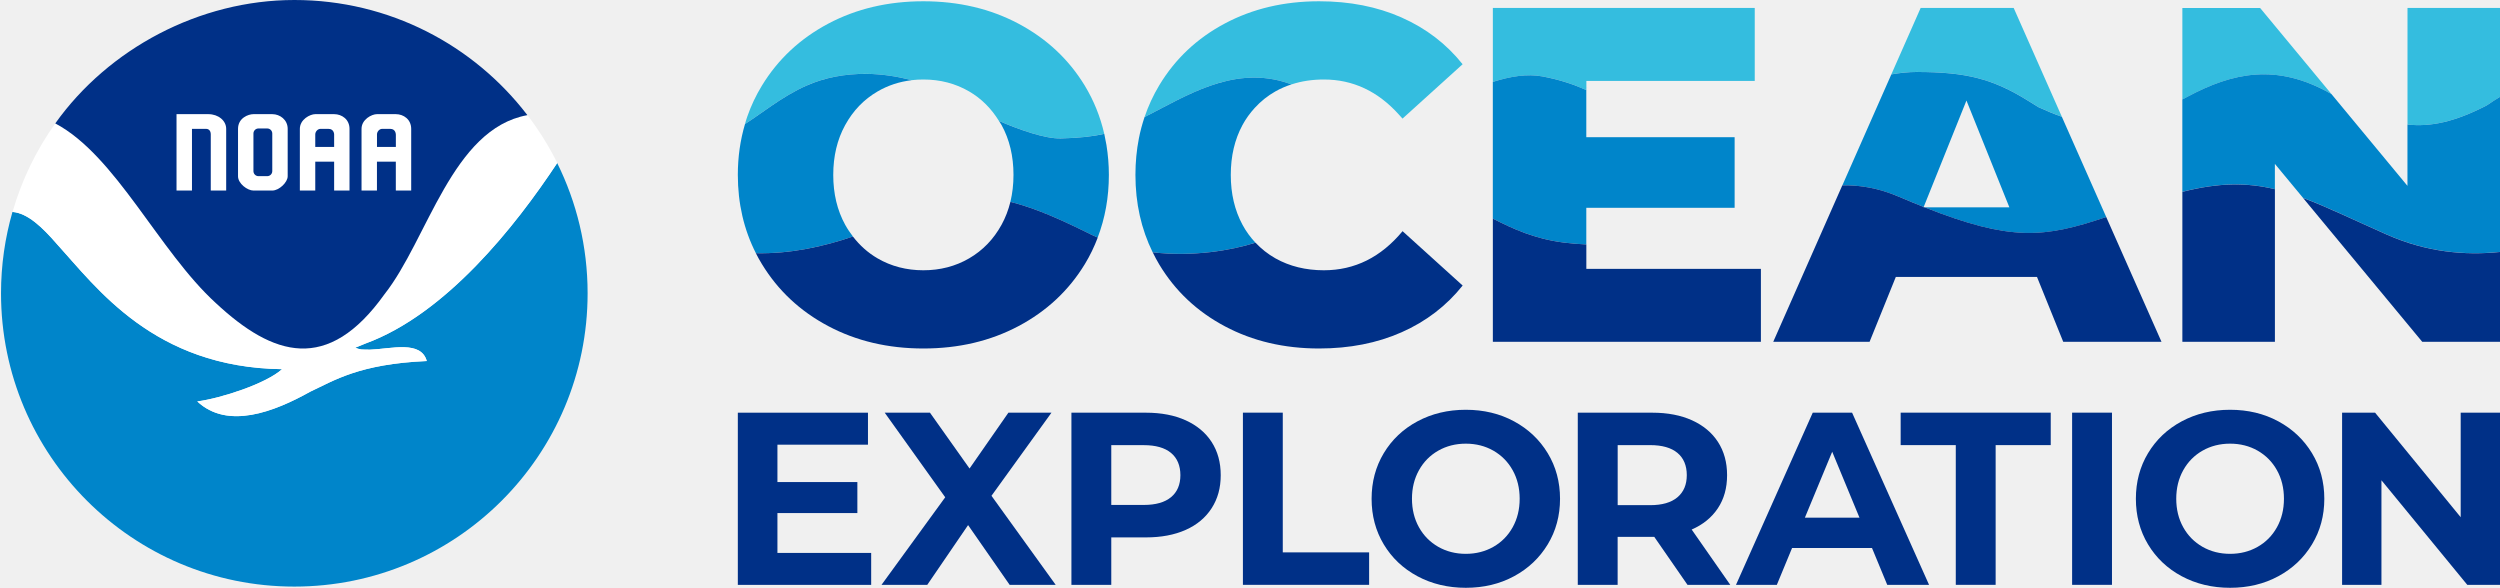
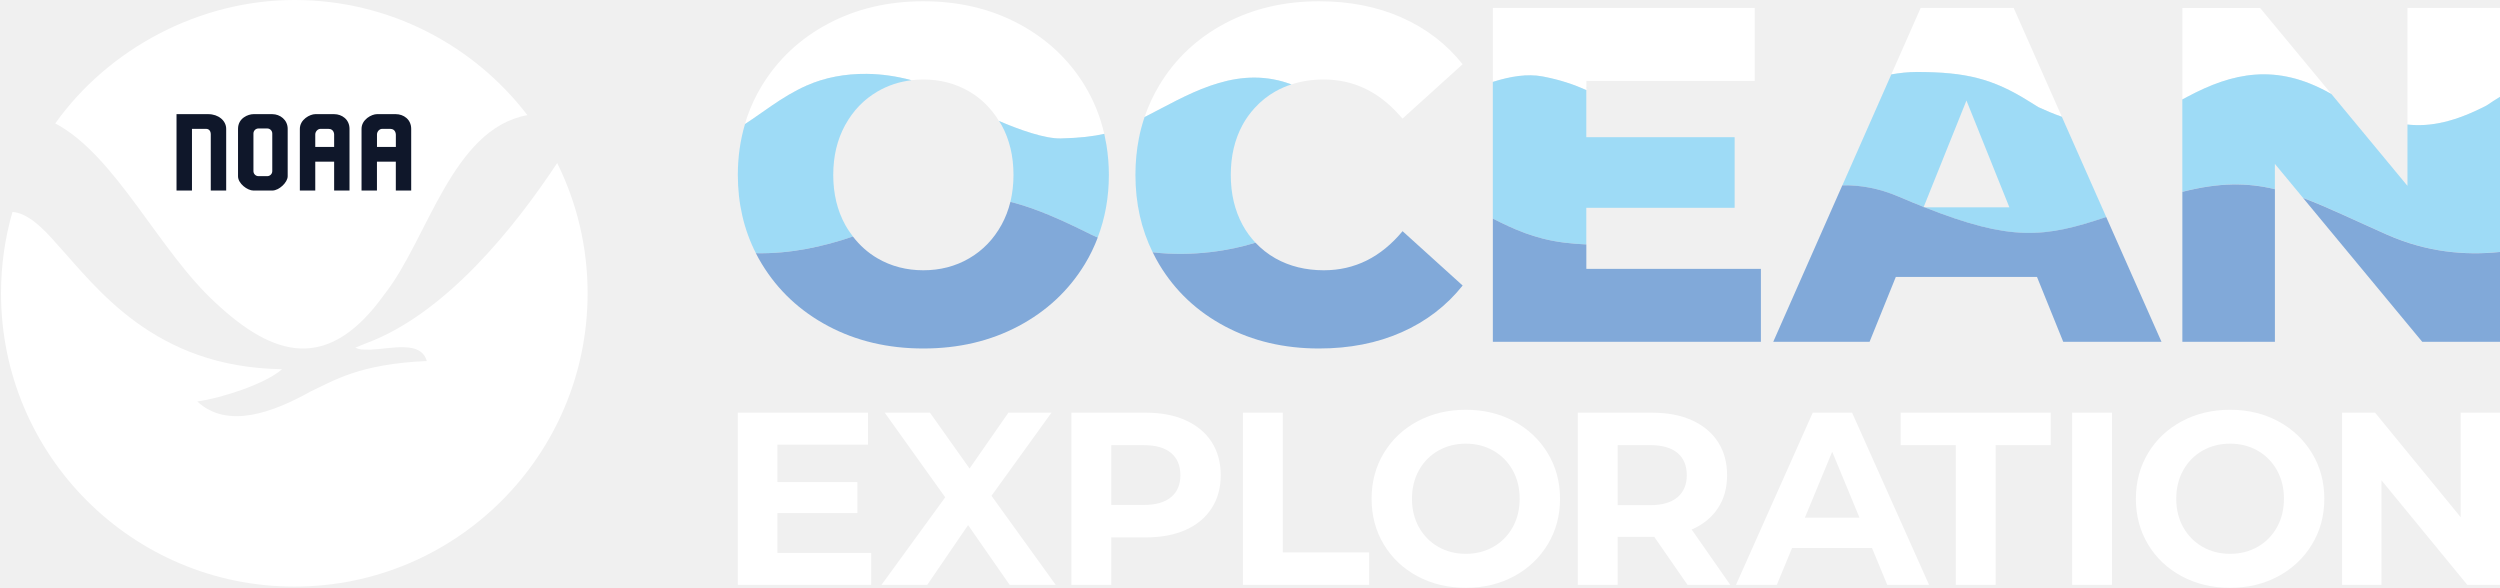
<svg xmlns="http://www.w3.org/2000/svg" id="color" viewBox="0 0 686.17 161.34">
  <defs>
-     <style>.cls-1{fill:#003087;}.cls-2{fill:#0071bb;}.cls-3{fill:#fff;}.cls-4{fill:#00b5f0;}.cls-5{fill:#1fc3f3;}.cls-6{fill:#0085ca;}.cls-7{fill:#34bddf;}</style>
+     <style>.cls-1{fill:#81a9d9;}.cls-2{fill:#0071bb;}.cls-3{fill:#fff;}.cls-4{fill:#00b5f0;}.cls-5{fill:#1fc3f3;}.cls-6{fill:#9edbf6;}.cls-7{fill:#ffffff;}.cls-8{fill:#0f172a;}</style>
  </defs>
-   <path class="cls-1" d="M239.11,151.75v8.78h-36.6v-47.26h35.72v8.78h-24.85v10.26h21.94v8.51h-21.94v10.94h25.73Z" />
-   <path class="cls-1" d="M277.12,160.53l-11.41-16.41-11.21,16.41h-12.56l17.49-24.04-16.61-23.23h12.42l10.87,15.33,10.67-15.33h11.82l-16.47,22.82,17.62,24.44h-12.63Z" />
-   <path class="cls-1" d="M325.43,115.36c3.08,1.4,5.46,3.38,7.12,5.94,1.66,2.57,2.5,5.6,2.5,9.12s-.83,6.49-2.5,9.08c-1.67,2.59-4.04,4.57-7.12,5.94-3.08,1.37-6.72,2.06-10.9,2.06h-9.52v13.03h-10.94v-47.26h20.46c4.19,0,7.82.7,10.9,2.09ZM321.41,136.46c1.71-1.42,2.57-3.43,2.57-6.04s-.86-4.69-2.57-6.11c-1.71-1.42-4.21-2.13-7.49-2.13h-8.91v16.41h8.91c3.29,0,5.78-.71,7.49-2.13Z" />
-   <path class="cls-1" d="M341.14,113.26h10.94v38.35h23.7v8.91h-34.64v-47.26Z" />
-   <path class="cls-1" d="M389.05,158.16c-3.94-2.11-7.02-5.03-9.25-8.74-2.23-3.71-3.34-7.89-3.34-12.52s1.11-8.81,3.34-12.52c2.23-3.71,5.31-6.63,9.25-8.74,3.94-2.11,8.36-3.17,13.27-3.17s9.32,1.06,13.23,3.17c3.92,2.12,7,5.03,9.25,8.74,2.25,3.71,3.38,7.89,3.38,12.52s-1.13,8.81-3.38,12.52c-2.25,3.71-5.33,6.63-9.25,8.74-3.91,2.12-8.33,3.17-13.23,3.17s-9.33-1.06-13.27-3.17ZM409.88,150.09c2.25-1.28,4.02-3.07,5.3-5.37,1.28-2.3,1.92-4.91,1.92-7.83s-.64-5.54-1.92-7.83c-1.28-2.3-3.05-4.08-5.3-5.37-2.25-1.28-4.77-1.92-7.56-1.92s-5.31.64-7.56,1.92c-2.25,1.28-4.02,3.07-5.3,5.37-1.28,2.3-1.92,4.91-1.92,7.83s.64,5.54,1.92,7.83c1.28,2.3,3.05,4.08,5.3,5.37,2.25,1.28,4.77,1.92,7.56,1.92s5.31-.64,7.56-1.92Z" />
-   <path class="cls-1" d="M463.17,160.53l-9.12-13.17h-10.06v13.17h-10.94v-47.26h20.46c4.19,0,7.82.7,10.9,2.09,3.08,1.4,5.46,3.38,7.12,5.94,1.66,2.57,2.5,5.6,2.5,9.12s-.84,6.54-2.53,9.08c-1.69,2.54-4.08,4.49-7.19,5.84l10.6,15.19h-11.75ZM460.4,124.3c-1.71-1.42-4.21-2.13-7.49-2.13h-8.91v16.48h8.91c3.29,0,5.78-.72,7.49-2.16,1.71-1.44,2.57-3.46,2.57-6.08s-.86-4.69-2.57-6.11Z" />
-   <path class="cls-1" d="M513.81,150.4h-21.94l-4.19,10.13h-11.21l21.07-47.26h10.8l21.13,47.26h-11.48l-4.19-10.13ZM510.37,142.09l-7.49-18.1-7.5,18.1h14.99Z" />
-   <path class="cls-1" d="M536.79,122.17h-15.12v-8.91h41.19v8.91h-15.12v38.35h-10.94v-38.35Z" />
-   <path class="cls-1" d="M568.73,113.26h10.94v47.26h-10.94v-47.26Z" />
-   <path class="cls-1" d="M598.82,158.16c-3.94-2.11-7.02-5.03-9.25-8.74-2.23-3.71-3.34-7.89-3.34-12.52s1.11-8.81,3.34-12.52c2.23-3.71,5.31-6.63,9.25-8.74,3.94-2.11,8.36-3.17,13.27-3.17s9.32,1.06,13.23,3.17c3.92,2.12,7,5.03,9.25,8.74,2.25,3.71,3.38,7.89,3.38,12.52s-1.13,8.81-3.38,12.52c-2.25,3.71-5.33,6.63-9.25,8.74-3.91,2.12-8.33,3.17-13.23,3.17s-9.33-1.06-13.27-3.17ZM619.65,150.09c2.25-1.28,4.02-3.07,5.3-5.37,1.28-2.3,1.92-4.91,1.92-7.83s-.64-5.54-1.92-7.83c-1.28-2.3-3.05-4.08-5.3-5.37-2.25-1.28-4.77-1.92-7.56-1.92s-5.31.64-7.56,1.92c-2.25,1.28-4.02,3.07-5.3,5.37-1.28,2.3-1.92,4.91-1.92,7.83s.64,5.54,1.92,7.83c1.28,2.3,3.05,4.08,5.3,5.37,2.25,1.28,4.77,1.92,7.56,1.92s5.31-.64,7.56-1.92Z" />
-   <path class="cls-1" d="M686.17,113.26v47.26h-8.98l-23.56-28.7v28.7h-10.8v-47.26h9.05l23.5,28.7v-28.7h10.8Z" />
+   <path class="cls-3" d="M239.11,151.75v8.78h-36.6v-47.26h35.72v8.78h-24.85v10.26h21.94v8.51h-21.94v10.94h25.73Z" />
+   <path class="cls-3" d="M277.12,160.53l-11.41-16.41-11.21,16.41h-12.56l17.49-24.04-16.61-23.23h12.42l10.87,15.33,10.67-15.33h11.82l-16.47,22.82,17.62,24.44h-12.63Z" />
+   <path class="cls-3" d="M325.43,115.36c3.08,1.4,5.46,3.38,7.12,5.94,1.66,2.57,2.5,5.6,2.5,9.12s-.83,6.49-2.5,9.08c-1.67,2.59-4.04,4.57-7.12,5.94-3.08,1.37-6.72,2.06-10.9,2.06h-9.52v13.03h-10.94v-47.26h20.46c4.19,0,7.82.7,10.9,2.09ZM321.41,136.46c1.71-1.42,2.57-3.43,2.57-6.04s-.86-4.69-2.57-6.11c-1.71-1.42-4.21-2.13-7.49-2.13h-8.91v16.41h8.91c3.29,0,5.78-.71,7.49-2.13Z" />
+   <path class="cls-3" d="M341.14,113.26h10.94v38.35h23.7v8.91h-34.64v-47.26Z" />
+   <path class="cls-3" d="M389.05,158.16c-3.94-2.11-7.02-5.03-9.25-8.74-2.23-3.71-3.34-7.89-3.34-12.52s1.11-8.81,3.34-12.52c2.23-3.71,5.31-6.63,9.25-8.74,3.94-2.11,8.36-3.17,13.27-3.17s9.32,1.06,13.23,3.17c3.92,2.12,7,5.03,9.25,8.74,2.25,3.71,3.38,7.89,3.38,12.52s-1.13,8.81-3.38,12.52c-2.25,3.71-5.33,6.63-9.25,8.74-3.91,2.12-8.33,3.17-13.23,3.17s-9.33-1.06-13.27-3.17ZM409.88,150.09c2.25-1.28,4.02-3.07,5.3-5.37,1.28-2.3,1.92-4.91,1.92-7.83s-.64-5.54-1.92-7.83c-1.28-2.3-3.05-4.08-5.3-5.37-2.25-1.28-4.77-1.92-7.56-1.92s-5.31.64-7.56,1.92c-2.25,1.28-4.02,3.07-5.3,5.37-1.28,2.3-1.92,4.91-1.92,7.83s.64,5.54,1.92,7.83c1.28,2.3,3.05,4.08,5.3,5.37,2.25,1.28,4.77,1.92,7.56,1.92s5.31-.64,7.56-1.92Z" />
+   <path class="cls-3" d="M463.17,160.53l-9.12-13.17h-10.06v13.17h-10.94v-47.26h20.46c4.19,0,7.82.7,10.9,2.09,3.08,1.4,5.46,3.38,7.12,5.94,1.66,2.57,2.5,5.6,2.5,9.12s-.84,6.54-2.53,9.08c-1.69,2.54-4.08,4.49-7.19,5.84l10.6,15.19h-11.75ZM460.4,124.3c-1.71-1.42-4.21-2.13-7.49-2.13h-8.91v16.48h8.91c3.29,0,5.78-.72,7.49-2.16,1.71-1.44,2.57-3.46,2.57-6.08s-.86-4.69-2.57-6.11Z" />
+   <path class="cls-3" d="M513.81,150.4h-21.94l-4.19,10.13h-11.21l21.07-47.26h10.8l21.13,47.26h-11.48l-4.19-10.13ZM510.37,142.09l-7.49-18.1-7.5,18.1h14.99Z" />
+   <path class="cls-3" d="M536.79,122.17h-15.12v-8.91h41.19v8.91h-15.12v38.35h-10.94v-38.35Z" />
+   <path class="cls-3" d="M568.73,113.26h10.94v47.26h-10.94v-47.26Z" />
+   <path class="cls-3" d="M598.82,158.16c-3.94-2.11-7.02-5.03-9.25-8.74-2.23-3.71-3.34-7.89-3.34-12.52s1.11-8.81,3.34-12.52c2.23-3.71,5.31-6.63,9.25-8.74,3.94-2.11,8.36-3.17,13.27-3.17s9.32,1.06,13.23,3.17c3.92,2.12,7,5.03,9.25,8.74,2.25,3.71,3.38,7.89,3.38,12.52s-1.13,8.81-3.38,12.52c-2.25,3.71-5.33,6.63-9.25,8.74-3.91,2.12-8.33,3.17-13.23,3.17s-9.33-1.06-13.27-3.17ZM619.65,150.09c2.25-1.28,4.02-3.07,5.3-5.37,1.28-2.3,1.92-4.91,1.92-7.83s-.64-5.54-1.92-7.83c-1.28-2.3-3.05-4.08-5.3-5.37-2.25-1.28-4.77-1.92-7.56-1.92s-5.31.64-7.56,1.92c-2.25,1.28-4.02,3.07-5.3,5.37-1.28,2.3-1.92,4.91-1.92,7.83s.64,5.54,1.92,7.83c1.28,2.3,3.05,4.08,5.3,5.37,2.25,1.28,4.77,1.92,7.56,1.92s5.31-.64,7.56-1.92Z" />
+   <path class="cls-3" d="M686.17,113.26v47.26h-8.98l-23.56-28.7v28.7h-10.8v-47.26h9.05l23.5,28.7v-28.7h10.8Z" />
  <path class="cls-5" d="M300.17,40.05h0,0c1.25-.04,2.42-.12,3.52-.22h0c-1.1.1-2.27.18-3.52.22Z" />
  <path class="cls-5" d="M297.16,40.06c.08,0,.17,0,.25,0h0c-.08,0-.17,0-.25,0Z" />
  <path class="cls-5" d="M221.46,23.44c-3.59,1.6-6.66,3.52-9.55,5.49,0,0,0,0,0,0,2.89-1.97,5.96-3.89,9.55-5.49,4.84-2.15,10.51-3.24,16.48-3.18-5.98-.07-11.64,1.02-16.48,3.18Z" />
  <path class="cls-5" d="M204.61,33.97s-.09.06-.13.09c0,0,0,0,0,0,.06-.04.12-.08.18-.12-.02.01-.03.02-.05.03Z" />
  <path class="cls-5" d="M437.01,24.74h0c-1.69-.77-3.53-1.5-5.55-2.14,2.02.64,3.85,1.37,5.55,2.14Z" />
  <path class="cls-5" d="M526.06,19.76h0c-2.29,0-4.6.25-6.95.66h0c2.34-.41,4.66-.66,6.95-.66Z" />
  <path class="cls-4" d="M204.61,33.97s.03-.02.05-.03c2.42-1.59,4.78-3.31,7.26-5,0,0,0,0,0,0-2.49,1.7-4.86,3.43-7.3,5.03Z" />
  <path class="cls-4" d="M297.41,40.06h0c.9.02,1.81.02,2.76-.01h0c-.95.03-1.86.03-2.76.01Z" />
  <path class="cls-7" d="M461.37,2.18h-51.63v7.65h0v12.65c4.82-1.52,9.47-2.28,13.65-1.5,2.36.44,4.5.99,6.47,1.62,2.02.64,3.85,1.37,5.55,2.14v-2.53h46.21V2.18h-20.24Z" />
  <path class="cls-7" d="M660.78,2.18v3.86h0v28.14c6.23.69,12.95-.69,21.76-5.25,1.18-.8,2.38-1.59,3.64-2.36V8.16h0V2.18h-25.4Z" />
  <path class="cls-7" d="M297.75,23.52c-4.41-7.24-10.47-12.91-18.2-17.02-7.72-4.1-16.43-6.15-26.12-6.15s-18.39,2.05-26.12,6.15c-7.72,4.1-13.79,9.78-18.2,17.02-1.64,2.69-2.97,5.51-4,8.46-.24.68-.44,1.37-.64,2.07.04-.03.09-.06.13-.08,2.44-1.6,4.8-3.33,7.3-5.03,2.89-1.97,5.96-3.89,9.55-5.49,4.84-2.15,10.51-3.24,16.48-3.18,3.99.05,8.12.63,12.24,1.74,1.06-.13,2.14-.19,3.25-.19,4.63,0,8.81,1.09,12.57,3.27,3.38,1.96,6.08,4.69,8.19,8.1,5.68,2.46,12.67,4.9,16.96,4.8,5.21-.12,8.97-.58,11.94-1.26-1.08-4.7-2.85-9.11-5.34-13.22Z" />
  <path class="cls-6" d="M297.16,40.06c.08,0,.17,0,.25,0-.28,0-.56-.02-.84-.03.2,0,.38.03.59.03Z" />
  <path class="cls-6" d="M204.48,34.05s.09-.06.13-.09c-.04.03-.09.06-.13.08,0,0,0,0,0,0Z" />
  <path class="cls-7" d="M384.69,4.8c-6.72-2.97-14.27-4.45-22.65-4.45-9.6,0-18.22,2.03-25.85,6.09-7.64,4.06-13.64,9.71-18,16.95-1.67,2.78-3.02,5.7-4.05,8.75.06-.03.12-.06.17-.09,11.27-5.74,23.62-13.72,37.92-9.63.79.23,1.53.48,2.26.74,2.73-.89,5.69-1.34,8.86-1.34,8,0,14.86,3.24,20.6,9.63.33.37.68.71,1,1.1l1.69-1.53,14.8-13.39c-4.45-5.58-10.04-9.86-16.76-12.83Z" />
  <path class="cls-6" d="M566.22,33.24c.1.05.2.1.3.15h0c-.1-.05-.2-.1-.3-.15Z" />
  <path class="cls-7" d="M598.99,2.18v25.12c.48-.26.97-.51,1.48-.78,12.3-6.56,24.29-9.22,39.05-.92.13.08.26.14.39.22l-19.58-23.63h-21.34Z" />
  <path class="cls-7" d="M554.86,7.08l-2.17-4.9h-25.53l-8.05,18.23c2.34-.41,4.66-.66,6.95-.66h0c13.53,0,20.91,1.85,30.74,7.99.86.54,1.75,1.09,2.65,1.65,2.03.93,4.28,1.89,6.46,2.65l-11.05-24.96h0Z" />
  <path class="cls-6" d="M352.23,22.42c-14.3-4.09-26.65,3.89-37.92,9.63-.06.03-.12.06-.17.09-.64,1.91-1.17,3.86-1.56,5.88,0,0,0,0,0,0-.62,3.19-.94,6.51-.94,9.98,0,7.78,1.59,14.86,4.73,21.25,10.99,1.29,21.55-.52,28.21-2.64-1.37-1.46-2.57-3.08-3.56-4.93-2.14-3.97-3.21-8.53-3.21-13.68s1.07-9.71,3.21-13.68c.95-1.76,2.09-3.31,3.38-4.72,1.62-1.77,3.49-3.29,5.65-4.51,1.4-.79,2.88-1.43,4.42-1.93-.72-.26-1.47-.51-2.26-.74Z" />
  <path class="cls-6" d="M303.09,36.74c-2.97.68-6.73,1.14-11.94,1.26-4.29.1-11.28-2.34-16.96-4.8.13.21.27.41.4.63,0,0,0,0,0,0,0,0,0,0,0,0,.1.17.22.32.31.49,2.18,3.97,3.27,8.53,3.27,13.68,0,2.62-.29,5.09-.85,7.41,6.87,1.7,14.07,4.94,22.23,9.02.57.28,1.15.52,1.73.77,2.03-5.31,3.07-11.04,3.07-17.2,0-2.82-.24-5.53-.66-8.17l-.6-3.09Z" />
  <path class="cls-6" d="M221.47,23.44c-3.59,1.6-6.66,3.52-9.55,5.49-2.48,1.69-4.83,3.41-7.26,5-.06.04-.12.08-.18.12-1.3,4.38-1.97,9.03-1.97,13.95,0,7.85,1.66,15.02,4.96,21.5,9.59.19,18.6-1.84,26.64-4.58-.77-1.01-1.5-2.07-2.14-3.23-2.18-3.97-3.27-8.53-3.27-13.68s1.09-9.71,3.27-13.68c2.18-3.97,5.15-7.05,8.9-9.23,2.85-1.66,5.96-2.68,9.31-3.08,0,0,0,0,0,0-4.11-1.11-8.24-1.7-12.24-1.74-5.97-.07-11.64,1.02-16.48,3.18Z" />
  <path class="cls-6" d="M435.4,24.74c-1.69-.77-3.53-1.5-5.55-2.14-1.97-.63-4.11-1.17-6.47-1.62-4.18-.79-8.83-.03-13.65,1.5v37.52c5.51,2.8,11.36,5.54,19.49,6.58,2.12.27,4.16.42,6.17.51v-10.06h40.71v-19.37h-40.71v-12.92Z" />
  <path class="cls-6" d="M682.53,28.93c-8.81,4.57-15.52,5.94-21.76,5.25v5.83h0v11l-9.79-11.82h0s-11.08-13.38-11.08-13.38c-.13-.07-.26-.14-.39-.22-14.76-8.3-26.75-5.64-39.05.92-.5.27-.99.53-1.48.78v7.67h0v17.69c10.13-2.6,17.8-2.55,25.4-.73v-6.94l7.74,9.34c6.66,2.48,13.86,6.02,23.07,10.09,10.79,4.77,21.27,5.74,30.98,4.73V26.57c-1.26.77-2.46,1.56-3.64,2.36Z" />
  <path class="cls-6" d="M566.51,33.4c-.1-.05-.2-.1-.3-.15.1.05.2.1.3.15l-.6-1.35c-2.18-.76-4.43-1.71-6.46-2.65-.9-.56-1.79-1.11-2.65-1.65-9.84-6.15-17.22-7.99-30.74-7.99h0c-2.29,0-4.6.25-6.95.66l-13.44,30.45c4.93-.09,10.02.78,15.47,3.11,2.42,1.03,4.69,1.97,6.85,2.83l11.74-29.22,11.78,29.32h-23.27c23.8,9.43,32.87,8.39,49.86,2.67l-11.59-26.17h0Z" />
  <path class="cls-2" d="M528.24,56.9c-.09-.03-.17-.07-.26-.1l-.04.1h.3Z" />
  <path class="cls-1" d="M277.32,55.41c-.55,2.23-1.35,4.32-2.42,6.27-2.18,3.97-5.15,7.05-8.9,9.23-3.75,2.18-7.94,3.27-12.57,3.27s-8.82-1.09-12.57-3.27c-2.65-1.54-4.89-3.56-6.76-5.99-8.04,2.74-17.05,4.78-26.64,4.58.51,1.01,1.06,2.01,1.66,2.98,4.41,7.24,10.47,12.92,18.2,17.02,7.72,4.1,16.43,6.15,26.12,6.15s18.39-2.05,26.12-6.15c7.72-4.1,13.79-9.77,18.2-17.02,1.42-2.33,2.58-4.76,3.54-7.28-.58-.26-1.16-.49-1.73-.77-8.16-4.08-15.36-7.31-22.23-9.02Z" />
  <path class="cls-1" d="M316.38,69.25c.56,1.14,1.15,2.26,1.81,3.36,4.36,7.25,10.36,12.89,18,16.95,7.63,4.06,16.25,6.09,25.85,6.09,8.38,0,15.93-1.48,22.65-4.45,6.72-2.97,12.3-7.24,16.76-12.83l-16.49-14.92c-5.94,7.16-13.14,10.73-21.6,10.73-4.97,0-9.41-1.09-13.29-3.27-2.08-1.17-3.89-2.62-5.48-4.3-6.67,2.12-17.22,3.93-28.21,2.64Z" />
  <path class="cls-1" d="M409.74,60v33.82h73.57v-20.03h-47.91v-6.7c-2.01-.09-4.05-.24-6.17-.51-8.13-1.04-13.98-3.78-19.49-6.58Z" />
  <path class="cls-1" d="M528.24,56.9h-.3l.04-.1c-2.16-.86-4.43-1.79-6.85-2.83-5.45-2.33-10.54-3.2-15.47-3.11l-18.96,42.95h26.44l7.2-17.8h38.75l7.2,17.8h26.97l-15.17-34.25c-16.98,5.72-26.05,6.76-49.86-2.67Z" />
  <path class="cls-1" d="M598.99,52.66v41.16h25.4v-41.89c-7.59-1.82-15.27-1.87-25.4.73Z" />
  <path class="cls-1" d="M655.19,64.43c-9.21-4.07-16.4-7.61-23.07-10.09l32.71,39.48h21.34v-24.66c-9.71,1.01-20.19.03-30.98-4.73Z" />
  <g id="Main">
-     <path id="Water" class="cls-6" d="M152.94,44.73c-11.48,17.36-30.51,41.44-52.62,49.55l-2.82,1.15c.53.25,1.09.4,1.65.48.28.02.6.03.97.04.44.03.91.03,1.41.02.08,0,.16,0,.24-.01,5.61-.22,13.79-2.58,15.36,3.13-18.62.82-25.49,5.4-31.96,8.4-10.01,5.6-22.72,10.47-31.03,2.69,6.66-.88,18.94-4.92,23.27-8.85-35.23-.48-50.87-22.39-61.83-34.38-3.94-4.54-7.99-8.45-12.16-8.78-2.04,7.09-3.14,14.58-3.14,22.33,0,44.46,36.04,80.5,80.5,80.5s80.5-36.04,80.5-80.5c0-12.85-3.01-24.99-8.36-35.77Z" />
-     <path id="Bird" class="cls-3" d="M15.59,66.95c10.96,12,26.59,33.9,61.83,34.38-4.33,3.93-16.61,7.97-23.27,8.85,8.31,7.78,21.01,2.91,31.03-2.69,6.47-3,13.34-7.58,31.96-8.4-1.57-5.71-9.75-3.35-15.36-3.13-.08,0-.15.01-.24.01-.49.01-.96,0-1.41-.02-.37-.01-.69-.02-.97-.04-.57-.09-1.12-.24-1.65-.48l2.82-1.15c22.1-8.1,41.14-32.18,52.62-49.55-2.31-4.65-5.06-9.05-8.19-13.14-20.72,3.77-27.33,34.11-39.21,49.14-15.59,21.85-30.57,17.08-46.29,2.45-15.67-14.3-27.42-40.5-44.08-49.32-5.19,7.29-9.2,15.49-11.74,24.31,4.17.32,8.22,4.24,12.16,8.78Z" />
-     <path id="Sky" class="cls-1" d="M59.25,83.19c15.72,14.63,30.7,19.4,46.29-2.45,11.87-15.03,18.49-45.37,39.21-49.14C130.04,12.39,106.86,0,80.8,0S29.76,13.37,15.17,33.87c16.66,8.82,28.4,35.02,44.08,49.32Z" />
+     <path id="Water" class="cls-7" d="M152.94,44.73c-11.48,17.36-30.51,41.44-52.62,49.55l-2.82,1.15c.53.25,1.09.4,1.65.48.28.02.6.03.97.04.44.03.91.03,1.41.02.08,0,.16,0,.24-.01,5.61-.22,13.79-2.58,15.36,3.13-18.62.82-25.49,5.4-31.96,8.4-10.01,5.6-22.72,10.47-31.03,2.69,6.66-.88,18.94-4.92,23.27-8.85-35.23-.48-50.87-22.39-61.83-34.38-3.94-4.54-7.99-8.45-12.16-8.78-2.04,7.09-3.14,14.58-3.14,22.33,0,44.46,36.04,80.5,80.5,80.5s80.5-36.04,80.5-80.5c0-12.85-3.01-24.99-8.36-35.77Z" />
+     <path id="Sky" class="cls-7" d="M59.25,83.19c15.72,14.63,30.7,19.4,46.29-2.45,11.87-15.03,18.49-45.37,39.21-49.14C130.04,12.39,106.86,0,80.8,0S29.76,13.37,15.17,33.87c16.66,8.82,28.4,35.02,44.08,49.32Z" />
    <g id="Wordmark">
-       <path class="cls-3" d="M57.85,52.29h4.23v-16.92c0-2.25-2.12-4.04-4.93-4.04h-8.7v20.96h4.24v-16.92h3.87c.82,0,1.29.59,1.29,1.53s0,0,0,0v15.39Z" />
-       <path class="cls-3" d="M82.3,52.29v-16.92c0-2.61,2.82-4.04,4.23-4.04h5.18c2.11,0,4.22,1.43,4.22,4.04v16.92h-4.22v-7.92h-5.18v7.92h-4.23ZM91.71,36.9s0-1.53-1.54-1.53h-2.23c-.7,0-1.41.71-1.41,1.53v3.43h5.18v-3.43Z" />
-       <path class="cls-3" d="M99.23,52.29v-16.92c0-2.61,2.81-4.04,4.23-4.04h5.18c2.11,0,4.22,1.43,4.22,4.04v16.92h-4.22v-7.92h-5.18v7.92h-4.23ZM108.64,36.9s0-1.53-1.53-1.53h-2.24c-.7,0-1.4.71-1.4,1.53v3.43h5.18v-3.43Z" />
-       <path class="cls-3" d="M74.73,31.33h-5.17c-1.41,0-4.23,1.06-4.23,4.03v13.02c0,2.01,2.59,3.92,4.23,3.92h5.17c1.88,0,4.23-2.26,4.23-3.92v-13.02c0-2.48-2.11-4.03-4.23-4.03ZM74.73,46.97c0,.76-.62,1.38-1.38,1.38h-2.41c-.76,0-1.38-.62-1.38-1.38v-10.33c0-.76.62-1.38,1.38-1.38h2.41c.76,0,1.38.62,1.38,1.38v10.33Z" />
+       <path class="cls-8" d="M57.85,52.29h4.23v-16.92c0-2.25-2.12-4.04-4.93-4.04h-8.7v20.96h4.24v-16.92h3.87c.82,0,1.29.59,1.29,1.53s0,0,0,0v15.39Z" />
+       <path class="cls-8" d="M82.3,52.29v-16.92c0-2.61,2.82-4.04,4.23-4.04h5.18c2.11,0,4.22,1.43,4.22,4.04v16.92h-4.22v-7.92h-5.18v7.92h-4.23ZM91.71,36.9s0-1.53-1.54-1.53h-2.23c-.7,0-1.41.71-1.41,1.53v3.43h5.18v-3.43Z" />
+       <path class="cls-8" d="M99.23,52.29v-16.92c0-2.61,2.81-4.04,4.23-4.04h5.18c2.11,0,4.22,1.43,4.22,4.04v16.92h-4.22v-7.92h-5.18v7.92h-4.23ZM108.64,36.9s0-1.53-1.53-1.53h-2.24c-.7,0-1.4.71-1.4,1.53v3.43h5.18v-3.43Z" />
+       <path class="cls-8" d="M74.73,31.33h-5.17c-1.41,0-4.23,1.06-4.23,4.03v13.02c0,2.01,2.59,3.92,4.23,3.92h5.17c1.88,0,4.23-2.26,4.23-3.92v-13.02c0-2.48-2.11-4.03-4.23-4.03ZM74.73,46.97c0,.76-.62,1.38-1.38,1.38h-2.41c-.76,0-1.38-.62-1.38-1.38v-10.33c0-.76.62-1.38,1.38-1.38h2.41c.76,0,1.38.62,1.38,1.38v10.33Z" />
    </g>
  </g>
</svg>
